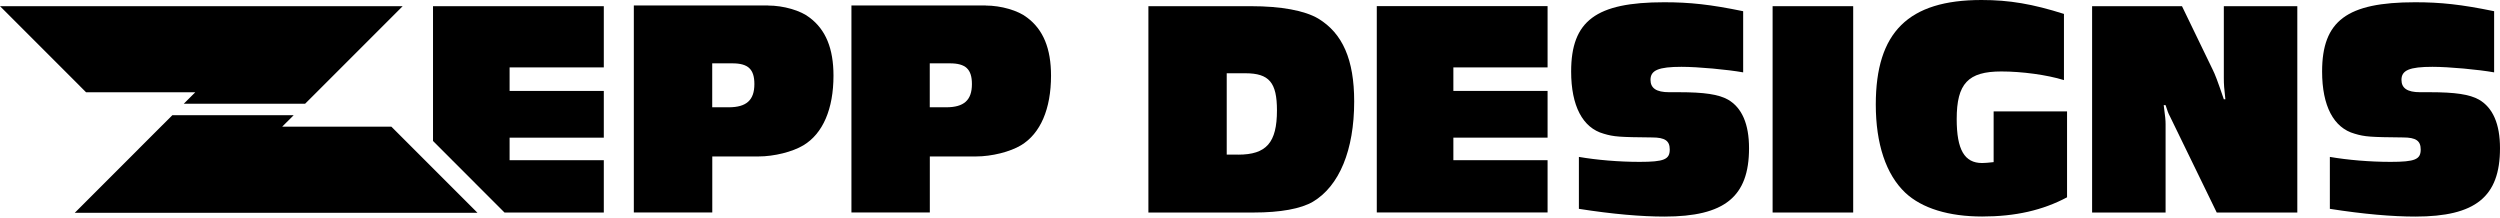
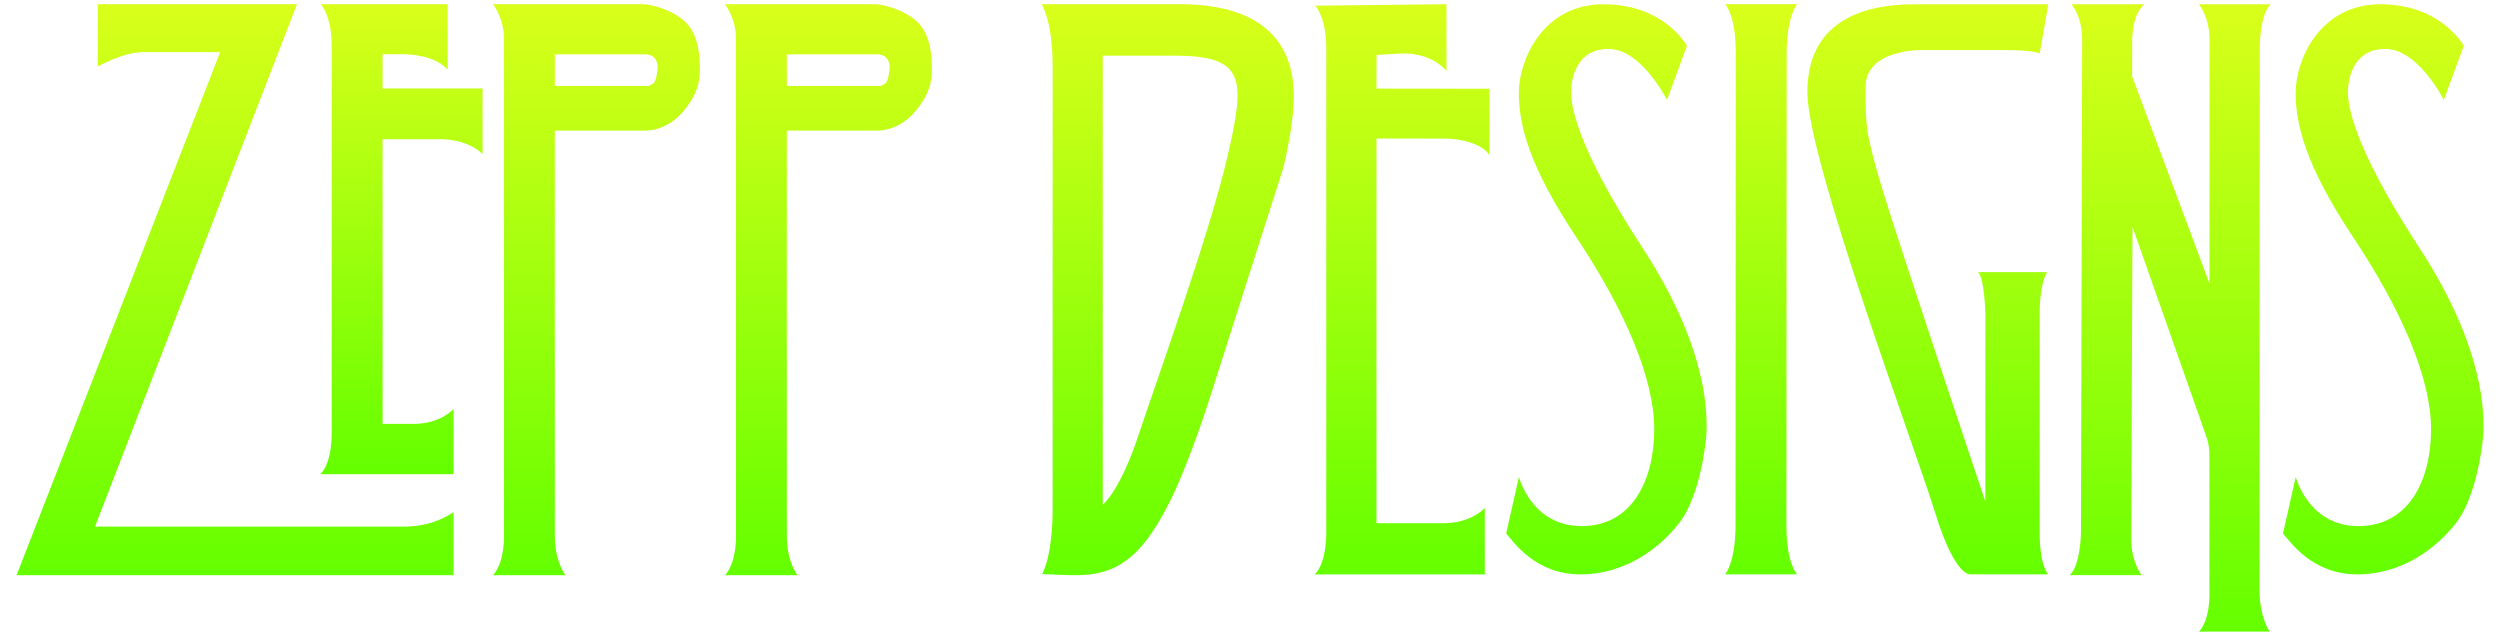
- <svg xmlns="http://www.w3.org/2000/svg" width="668" height="58" viewBox="0 0 668 58" fill="none">
-   <path d="M104.573 33.85H75.397L78.468 30.785H46.049L42.978 33.85L19.979 56.853H127.572L104.573 33.85Z" fill="black" />
-   <path d="M22.999 24.656H52.174L49.103 27.72H81.522L84.593 24.656L107.592 1.653H0L22.999 24.656Z" fill="black" />
-   <path d="M161.337 18.01V1.653H115.701V37.672L134.801 56.784H161.337V42.803H136.164V36.777H161.337V24.294H136.164V18.01H161.337Z" fill="black" />
-   <path d="M205.229 1.481C209.37 1.481 213.925 2.806 216.323 4.7C220.636 7.92 222.707 12.965 222.707 20.231C222.707 29.081 219.895 35.692 214.667 38.826C211.768 40.565 206.886 41.804 202.658 41.804H190.322V56.767H169.359V1.463H205.229V1.481ZM194.705 28.667C199.432 28.667 201.571 26.773 201.571 22.469C201.571 18.509 199.915 16.925 195.688 16.925H190.305V28.667H194.687H194.705Z" fill="black" />
-   <path d="M263.356 1.481C267.497 1.481 272.052 2.806 274.45 4.7C278.763 7.92 280.834 12.965 280.834 20.231C280.834 29.081 278.021 35.692 272.793 38.826C269.895 40.565 265.012 41.804 260.785 41.804H248.449V56.767H227.503V1.463H263.373L263.356 1.481ZM252.831 28.667C257.559 28.667 259.698 26.773 259.698 22.469C259.698 18.509 258.042 16.925 253.815 16.925H248.432V28.667H252.814H252.831Z" fill="black" />
-   <path d="M334.25 1.653C342.29 1.653 348.571 2.806 352.228 4.959C358.767 8.919 361.838 15.944 361.838 27.118C361.838 40.1 357.87 49.69 350.831 53.891C347.604 55.785 342.135 56.784 335.009 56.784H306.852V1.653H334.267H334.25ZM330.851 41.322C338.391 41.322 341.203 38.103 341.203 29.494C341.203 22.056 339.133 19.576 332.749 19.576H327.78V41.305H330.851V41.322Z" fill="black" />
-   <path d="M413.512 18.01H388.34V24.294H413.512V36.777H388.34V42.803H413.512V56.767H367.877V1.636H413.512V17.992V18.01Z" fill="black" />
-   <path d="M465.773 19.335C461.632 18.595 453.764 17.855 449.296 17.855C443.171 17.855 441.014 18.767 441.014 21.333C441.014 23.571 442.584 24.638 445.983 24.638H448.554C455.421 24.638 459.234 25.224 461.718 26.618C465.445 28.771 467.343 33.144 467.343 39.6C467.343 52.583 460.804 57.868 444.741 57.868C438.53 57.868 430.904 57.214 421.88 55.802V41.925C426.677 42.751 432.56 43.251 438.116 43.251C444.655 43.251 446.156 42.596 446.156 39.945C446.156 37.638 444.913 36.725 441.428 36.725C432.733 36.639 431.249 36.553 428.505 35.727C422.881 34.16 419.81 28.288 419.81 19.111C419.81 5.561 426.435 0.603 444.655 0.603C451.521 0.603 456.991 1.188 465.773 2.996V19.353V19.335Z" fill="black" />
-   <path d="M495.173 56.784H473.64V1.653H495.173V56.784Z" fill="black" />
-   <path d="M552.316 29.752V52.72C545.777 56.198 538.479 57.851 529.628 57.851C520.777 57.851 513.565 55.699 509.079 51.481C503.937 46.608 501.211 38.43 501.211 27.927C501.211 8.592 509.907 0 529.455 0C536.909 0 543.12 1.067 551.488 3.719V21.401C546.933 19.99 540.221 19.094 534.752 19.094C525.884 19.094 522.83 22.314 522.83 31.818C522.83 39.997 524.9 43.561 529.628 43.561C530.456 43.561 531.198 43.474 532.699 43.32V29.769H552.333L552.316 29.752Z" fill="black" />
-   <path d="M613.842 56.784H592.31L579.801 31.078C579.387 30.337 579.145 29.666 578.645 28.099H578.145C578.559 31.233 578.645 32.145 578.645 33.144V56.784H559.01V1.653H583.027L591.223 18.595C591.878 19.921 592.465 21.401 594.207 26.532H594.622C594.294 23.64 594.207 22.572 594.207 20.833V1.653H613.842V56.784Z" fill="black" />
-   <path d="M666.43 19.335C662.289 18.595 654.422 17.855 649.953 17.855C643.828 17.855 641.671 18.767 641.671 21.333C641.671 23.571 643.241 24.638 646.64 24.638H649.211C656.078 24.638 659.891 25.224 662.375 26.618C666.102 28.771 668 33.144 668 39.6C668 52.583 661.461 57.868 645.398 57.868C639.187 57.868 631.561 57.214 622.537 55.802V41.925C627.334 42.751 633.217 43.251 638.773 43.251C645.312 43.251 646.813 42.596 646.813 39.945C646.813 37.638 645.571 36.725 642.085 36.725C633.39 36.639 631.906 36.553 629.163 35.727C623.538 34.16 620.467 28.288 620.467 19.111C620.467 5.561 627.092 0.603 645.312 0.603C652.179 0.603 657.648 1.188 666.43 2.996V19.353V19.335Z" fill="black" />
+ <svg xmlns="http://www.w3.org/2000/svg" width="865" height="220" viewBox="0 0 865 220" fill="none">
+   <path d="M33.825 1.46V23.037C33.825 23.037 42.484 18.029 49.616 18.029H76.179L5.74 199.011H156.934V177.144C156.934 177.144 150.514 182.21 139.869 182.21H32.865L102.755 1.46H33.825Z" fill="url(#paint0_linear_2202_719)" />
+   <path d="M110.864 164.065C115.158 159.725 114.766 149.29 114.766 149.29V15.799C114.766 5.529 111.053 1.46 111.053 1.46H154.903V24.159C149.753 18.1 137.837 18.764 137.837 18.764H132.377V30.605H166.972V53.317C161.332 47.775 152.118 48.167 152.118 48.167H132.377V146.668H143.117C152.51 146.668 156.934 141.482 156.934 141.482V164.065H110.869" fill="url(#paint1_linear_2202_719)" />
+   <path d="M236.803 7.292C231.59 2.724 224.305 1.46 222.562 1.46H170.581C170.581 1.46 174.383 6.246 174.383 13.586V185.322C174.383 185.322 174.703 194.452 170.594 199.011H195.679C195.679 199.011 191.967 194.603 191.967 185.273V45.184H222.931C222.931 45.184 230.608 45.812 236.816 38.057C242.204 31.331 242.159 26.634 242.159 23.571C242.159 20.509 242.011 11.859 236.798 7.292H236.803ZM226.522 28.264C225.981 29.332 224.359 29.728 224.359 29.728H191.971V18.79H223.305C226.256 18.79 227.536 21.043 227.536 22.962C227.536 24.88 227.067 27.191 226.526 28.259L226.522 28.264Z" fill="url(#paint2_linear_2202_719)" />
+   <path d="M317.077 7.292C311.864 2.724 304.579 1.46 302.836 1.46H250.854C250.854 1.46 254.657 6.246 254.657 13.586V185.322C254.657 185.322 254.977 194.452 250.868 199.011H275.953C275.953 199.011 272.241 194.603 272.241 185.273V45.184H303.205C303.205 45.184 310.882 45.812 317.09 38.057C322.478 31.331 322.433 26.634 322.433 23.571C322.433 20.509 322.285 11.859 317.072 7.292H317.077ZM306.796 28.264C306.255 29.332 304.633 29.728 304.633 29.728H272.245V18.79H303.579C306.53 18.79 307.809 21.043 307.809 22.962C307.809 24.88 307.341 27.191 306.8 28.259L306.796 28.264Z" fill="url(#paint3_linear_2202_719)" />
+   <path d="M716.666 1.474C716.666 1.474 720.423 5.275 720.423 13.778C720.423 22.28 720.018 184.142 720.018 184.142C720.018 184.142 719.955 195.449 716.125 198.993H740.981C740.981 198.993 737.376 194.332 737.376 186.412C737.376 178.493 737.845 78.518 737.845 78.518L763.682 151.89C763.682 151.89 764.457 154.383 764.457 157.13V204.651C764.457 204.651 764.944 214.2 760.84 218.544H785.307C785.307 218.544 781.784 213.817 781.784 203.983C781.784 194.149 781.883 17.611 781.883 17.611C781.883 17.611 781.559 5.636 785.6 1.482H760.781C760.781 1.482 764.498 5.667 764.498 13.84V98.145L737.737 26.478V13.778C737.737 13.778 737.737 4.55 742.039 1.474H716.671H716.666Z" fill="url(#paint4_linear_2202_719)" />
+   <path d="M408.303 1.46H360.417C360.417 1.46 364.201 7.118 364.201 22.752V175.675C364.201 175.675 364.516 190.882 360.61 198.601C360.61 198.601 367.873 199.015 371.68 199.015C375.487 199.015 382.037 198.886 388.169 194.933C394.3 190.98 398.882 184.921 404.302 174.464C409.722 164.007 416.241 145.257 419.079 136.202C421.917 127.148 443.988 58.214 443.988 58.214C443.988 58.214 447.665 43.737 447.665 33.249C447.665 22.761 444.313 1.46 408.303 1.46ZM424.629 54.453C418.178 81.999 400.621 130.335 394.039 150.229C387.457 170.124 381.551 174.62 381.551 174.62V19.258H406.172C430.793 19.258 431.081 26.901 424.629 54.448V54.453Z" fill="url(#paint5_linear_2202_719)" />
+   <path d="M618.191 18.341C618.191 5.578 621.795 1.46 621.795 1.46H596.895C596.895 1.46 600.585 5.062 600.585 18.341C600.585 18.341 600.495 169.091 600.495 181.849C600.495 194.608 596.891 198.73 596.891 198.73H621.791C621.791 198.73 618.101 195.129 618.101 181.849C618.101 181.849 618.191 31.099 618.191 18.341Z" fill="url(#paint6_linear_2202_719)" />
+   <path d="M576.784 34.598C576.784 34.598 567.949 16.93 556.533 16.93C545.117 16.93 543.607 27.787 543.607 31.834C543.607 35.88 544.792 49.716 568.278 85.694C591.764 121.672 590.471 144.451 590.471 148.921C590.471 153.39 587.993 171.7 581.316 180.536C574.639 189.373 562.57 198.739 546.842 198.739C531.115 198.739 523.613 187.352 521.135 184.583L525.551 164.996C525.551 164.996 529.822 182.028 547.27 182.028C564.719 182.028 572.369 166.06 572.369 148.498C572.369 130.936 562.133 107.2 545.545 82.289C528.957 57.382 525.51 43.119 525.51 32.047C525.51 20.976 533.696 1.474 554.807 1.474C575.919 1.474 583.677 15.861 583.677 15.861L576.784 34.594V34.598Z" fill="url(#paint7_linear_2202_719)" />
+   <path d="M845.569 34.598C845.569 34.598 836.734 16.93 825.318 16.93C813.902 16.93 812.393 27.787 812.393 31.834C812.393 35.88 813.578 49.716 837.063 85.694C860.549 121.672 859.256 144.451 859.256 148.921C859.256 153.39 856.778 171.7 850.101 180.536C843.425 189.373 831.355 198.739 815.627 198.739C799.9 198.739 792.399 187.352 789.921 184.583L794.336 164.996C794.336 164.996 798.607 182.028 816.055 182.028C833.504 182.028 841.154 166.06 841.154 148.498C841.154 130.936 830.918 107.2 814.33 82.289C797.742 57.382 794.295 43.119 794.295 32.047C794.295 20.976 802.477 1.474 823.593 1.474C844.708 1.474 852.462 15.861 852.462 15.861L845.569 34.594V34.598Z" fill="url(#paint8_linear_2202_719)" />
+   <path d="M454.918 198.735C459.288 194.314 458.892 183.697 458.892 183.697V16.556C458.892 6.103 455.112 1.963 455.112 1.963L500.479 1.46V24.56C498.186 21.862 495.181 20.353 492.527 19.503C489.91 18.67 487.148 18.376 484.4 18.537L476.295 19.009L476.264 30.663L515.351 30.703V53.82C514.256 51.581 511.364 50.152 508.579 49.271C505.714 48.363 502.714 47.953 499.704 47.949L476.264 47.935V181.026H499.551C509.111 181.026 513.738 175.751 513.738 175.751V198.735H454.913" fill="url(#paint9_linear_2202_719)" />
+   <path d="M708.714 1.474L705.732 18.506C705.732 18.506 703.569 17.321 693.987 17.321H664.951C664.951 17.321 645.479 16.885 645.479 30.111C645.479 43.337 645.479 46.052 651.232 65.216C656.986 84.381 686.927 173.503 686.927 173.503V108.575C686.927 108.575 686.67 96.369 684.418 94.148H708.313C708.313 94.148 705.732 97.571 705.732 108.575C705.732 117.537 705.727 161.461 705.727 184.142C705.727 196.197 708.719 198.717 708.719 198.717H681.841C681.841 198.717 676.529 200.03 669.6 177.509C662.667 154.993 625.35 55.525 625.35 31.914C625.35 8.302 643.046 1.474 662.518 1.474H708.719H708.714Z" fill="url(#paint10_linear_2202_719)" />
+   <defs>
+     <linearGradient id="paint0_linear_2202_719" x1="81.337" y1="1.46" x2="81.337" y2="199.011" gradientUnits="userSpaceOnUse">
+       <stop stop-color="#D9FF1A" />
+       <stop offset="1" stop-color="#64FF00" />
+     </linearGradient>
+     <linearGradient id="paint1_linear_2202_719" x1="138.918" y1="1.46" x2="138.918" y2="164.065" gradientUnits="userSpaceOnUse">
+       <stop stop-color="#D9FF1A" />
+       <stop offset="1" stop-color="#64FF00" />
+     </linearGradient>
+     <linearGradient id="paint2_linear_2202_719" x1="206.37" y1="1.46" x2="206.37" y2="199.011" gradientUnits="userSpaceOnUse">
+       <stop stop-color="#D9FF1A" />
+       <stop offset="1" stop-color="#64FF00" />
+     </linearGradient>
+     <linearGradient id="paint3_linear_2202_719" x1="286.644" y1="1.46" x2="286.644" y2="199.011" gradientUnits="userSpaceOnUse">
+       <stop stop-color="#D9FF1A" />
+       <stop offset="1" stop-color="#64FF00" />
+     </linearGradient>
+     <linearGradient id="paint4_linear_2202_719" x1="750.863" y1="1.474" x2="750.863" y2="218.544" gradientUnits="userSpaceOnUse">
+       <stop stop-color="#D9FF1A" />
+       <stop offset="1" stop-color="#64FF00" />
+     </linearGradient>
+     <linearGradient id="paint5_linear_2202_719" x1="404.041" y1="1.46" x2="404.041" y2="199.015" gradientUnits="userSpaceOnUse">
+       <stop stop-color="#D9FF1A" />
+       <stop offset="1" stop-color="#64FF00" />
+     </linearGradient>
+     <linearGradient id="paint6_linear_2202_719" x1="609.343" y1="1.46" x2="609.343" y2="198.73" gradientUnits="userSpaceOnUse">
+       <stop stop-color="#D9FF1A" />
+       <stop offset="1" stop-color="#64FF00" />
+     </linearGradient>
+     <linearGradient id="paint7_linear_2202_719" x1="555.809" y1="1.474" x2="555.809" y2="198.739" gradientUnits="userSpaceOnUse">
+       <stop stop-color="#D9FF1A" />
+       <stop offset="1" stop-color="#64FF00" />
+     </linearGradient>
+     <linearGradient id="paint8_linear_2202_719" x1="824.595" y1="1.474" x2="824.595" y2="198.739" gradientUnits="userSpaceOnUse">
+       <stop stop-color="#D9FF1A" />
+       <stop offset="1" stop-color="#64FF00" />
+     </linearGradient>
+     <linearGradient id="paint9_linear_2202_719" x1="485.132" y1="1.46" x2="485.132" y2="198.735" gradientUnits="userSpaceOnUse">
+       <stop stop-color="#D9FF1A" />
+       <stop offset="1" stop-color="#64FF00" />
+     </linearGradient>
+     <linearGradient id="paint10_linear_2202_719" x1="667.034" y1="1.474" x2="667.034" y2="198.731" gradientUnits="userSpaceOnUse">
+       <stop stop-color="#D9FF1A" />
+       <stop offset="1" stop-color="#64FF00" />
+     </linearGradient>
+   </defs>
</svg>
